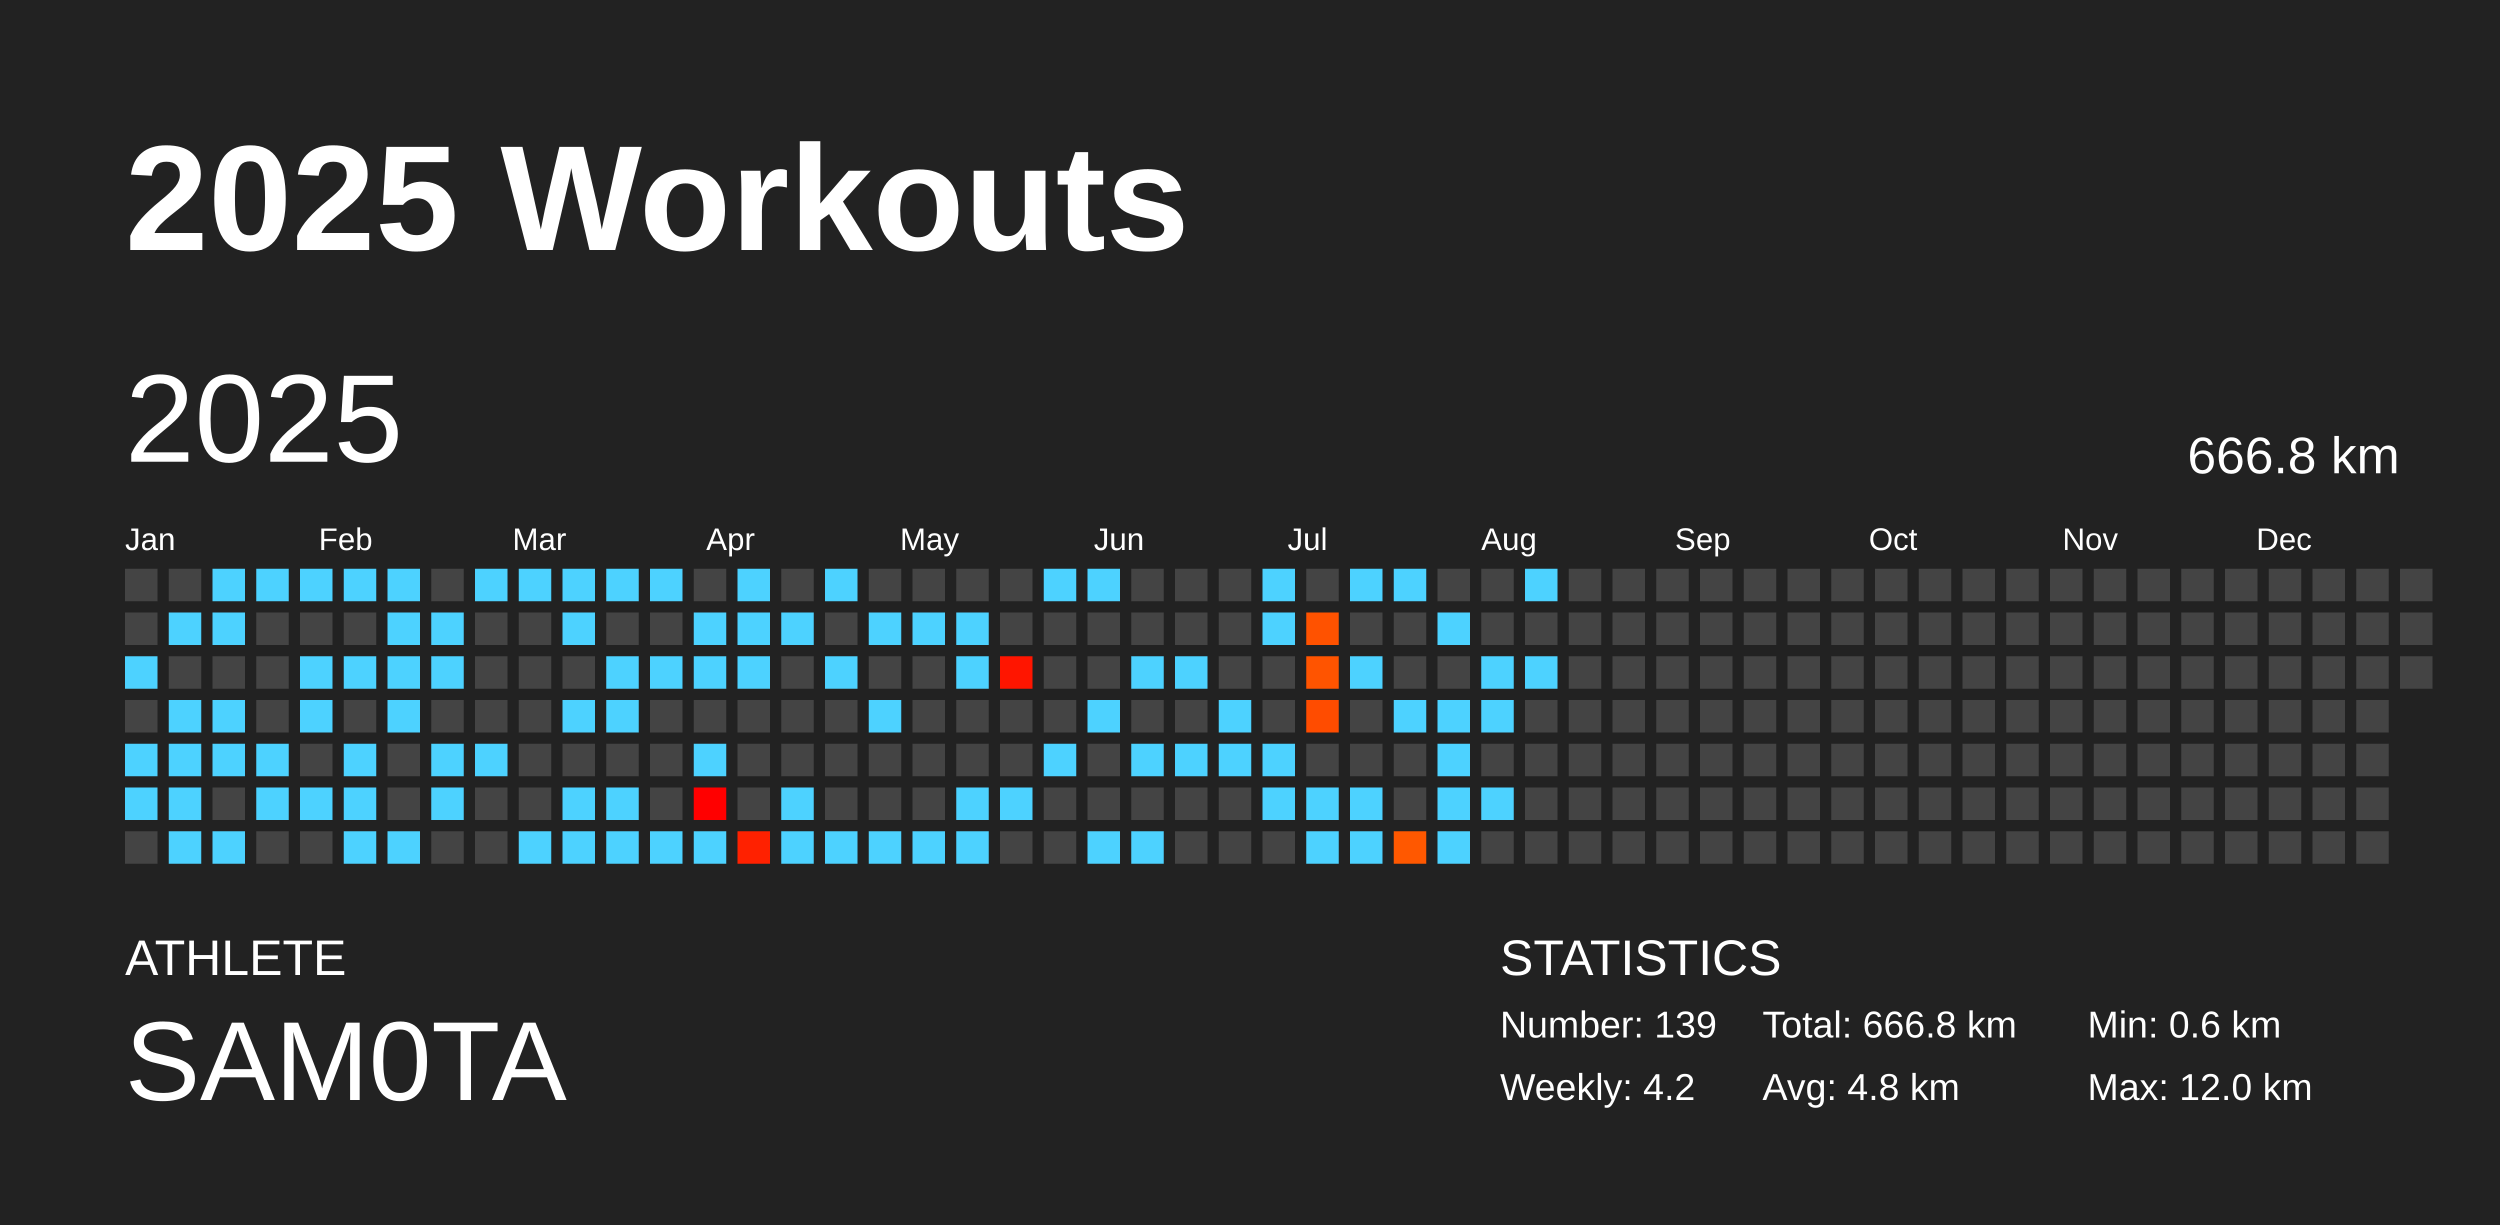
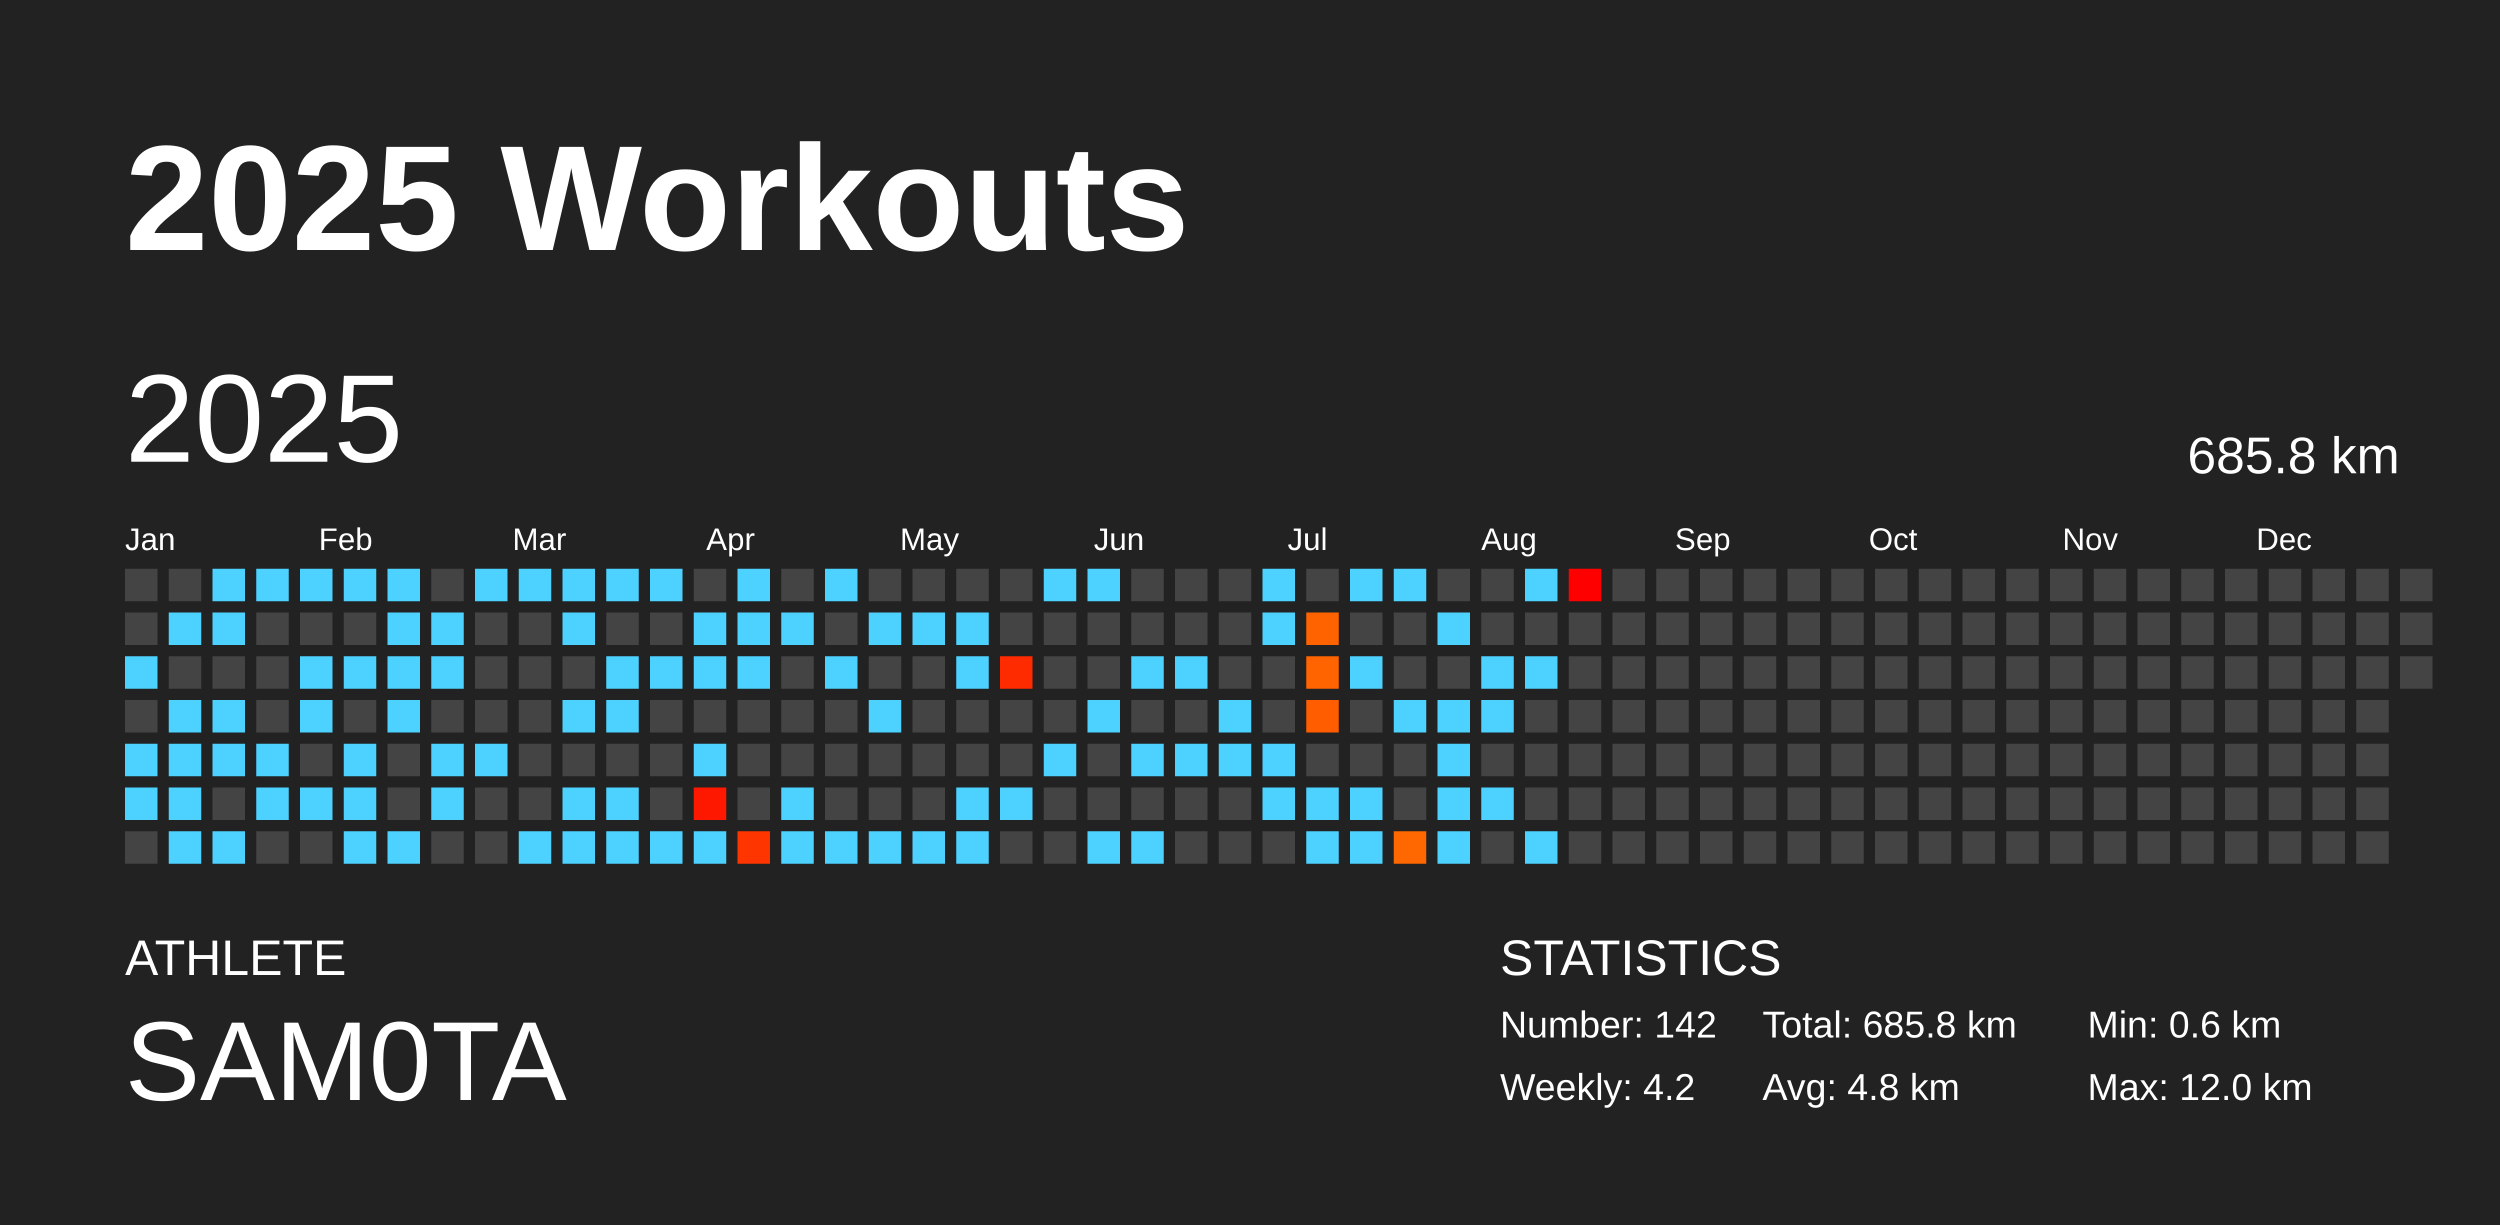
<svg xmlns="http://www.w3.org/2000/svg" baseProfile="full" height="98mm" version="1.1" viewBox="0,0,200,98" width="200mm">
  <defs />
  <rect fill="#222222" height="98" width="200" x="0" y="0" />
  <text fill="#FFFFFF" style="font-size:12px; font-family:Arial; font-weight:bold;" x="10" y="20">2025 Workouts</text>
  <text fill="#FFFFFF" style="font-size:4px; font-family:Arial" x="10" y="78">ATHLETE</text>
  <text fill="#FFFFFF" style="font-size:9px; font-family:Arial" x="10" y="88">SAM0TA</text>
  <text fill="#FFFFFF" style="font-size:4px; font-family:Arial" x="120" y="78">STATISTICS</text>
-   <text fill="#FFFFFF" style="font-size:3px; font-family:Arial" x="120" y="83">Number: 139</text>
+   <text fill="#FFFFFF" style="font-size:3px; font-family:Arial" x="120" y="83">Number: 142</text>
  <text fill="#FFFFFF" style="font-size:3px; font-family:Arial" x="120" y="88">Weekly: 4.2</text>
-   <text fill="#FFFFFF" style="font-size:3px; font-family:Arial" x="141" y="83">Total: 666.8 km</text>
+   <text fill="#FFFFFF" style="font-size:3px; font-family:Arial" x="141" y="83">Total: 685.8 km</text>
  <text fill="#FFFFFF" style="font-size:3px; font-family:Arial" x="141" y="88">Avg: 4.8 km</text>
  <text fill="#FFFFFF" style="font-size:3px; font-family:Arial" x="167" y="83">Min: 0.6 km</text>
  <text fill="#FFFFFF" style="font-size:3px; font-family:Arial" x="167" y="88">Max: 12.0 km</text>
  <text dominant-baseline="hanging" fill="#FFFFFF" style="font-size:10.0px; font-family:Arial;" x="10" y="30">2025</text>
-   <text dominant-baseline="hanging" fill="#FFFFFF" style="font-size:4.125px; font-family:Arial;" x="175" y="35">666.8 km</text>
+   <text dominant-baseline="hanging" fill="#FFFFFF" style="font-size:4.125px; font-family:Arial;" x="175" y="35">685.8 km</text>
  <text fill="#FFFFFF" style="font-size:2.5px; font-family:Arial" x="10.0" y="44">Jan</text>
  <text fill="#FFFFFF" style="font-size:2.5px; font-family:Arial" x="25.5" y="44">Feb</text>
  <text fill="#FFFFFF" style="font-size:2.5px; font-family:Arial" x="41.0" y="44">Mar</text>
  <text fill="#FFFFFF" style="font-size:2.5px; font-family:Arial" x="56.5" y="44">Apr</text>
  <text fill="#FFFFFF" style="font-size:2.5px; font-family:Arial" x="72.0" y="44">May</text>
  <text fill="#FFFFFF" style="font-size:2.5px; font-family:Arial" x="87.5" y="44">Jun</text>
  <text fill="#FFFFFF" style="font-size:2.5px; font-family:Arial" x="103.0" y="44">Jul</text>
  <text fill="#FFFFFF" style="font-size:2.5px; font-family:Arial" x="118.5" y="44">Aug</text>
  <text fill="#FFFFFF" style="font-size:2.5px; font-family:Arial" x="134.0" y="44">Sep</text>
  <text fill="#FFFFFF" style="font-size:2.5px; font-family:Arial" x="149.5" y="44">Oct</text>
  <text fill="#FFFFFF" style="font-size:2.5px; font-family:Arial" x="165.0" y="44">Nov</text>
  <text fill="#FFFFFF" style="font-size:2.5px; font-family:Arial" x="180.5" y="44">Dec</text>
  <rect fill="#444444" height="2.6" width="2.6" x="10.0" y="45.5" />
  <rect fill="#444444" height="2.6" width="2.6" x="10.0" y="49.0" />
  <rect fill="#4dd2ff" height="2.6" width="2.6" x="10.0" y="52.5" />
  <rect fill="#444444" height="2.6" width="2.6" x="10.0" y="56.0" />
  <rect fill="#4dd2ff" height="2.6" width="2.6" x="10.0" y="59.5" />
  <rect fill="#4dd2ff" height="2.6" width="2.6" x="10.0" y="63.0" />
  <rect fill="#444444" height="2.6" width="2.6" x="10.0" y="66.5" />
  <rect fill="#444444" height="2.6" width="2.6" x="13.5" y="45.5" />
  <rect fill="#4dd2ff" height="2.6" width="2.6" x="13.5" y="49.0" />
  <rect fill="#444444" height="2.6" width="2.6" x="13.5" y="52.5" />
  <rect fill="#4dd2ff" height="2.6" width="2.6" x="13.5" y="56.0" />
  <rect fill="#4dd2ff" height="2.6" width="2.6" x="13.5" y="59.5" />
  <rect fill="#4dd2ff" height="2.6" width="2.6" x="13.5" y="63.0" />
  <rect fill="#4dd2ff" height="2.6" width="2.6" x="13.5" y="66.5" />
  <rect fill="#4dd2ff" height="2.6" width="2.6" x="17.0" y="45.5" />
  <rect fill="#4dd2ff" height="2.6" width="2.6" x="17.0" y="49.0" />
  <rect fill="#444444" height="2.6" width="2.6" x="17.0" y="52.5" />
  <rect fill="#4dd2ff" height="2.6" width="2.6" x="17.0" y="56.0" />
  <rect fill="#4dd2ff" height="2.6" width="2.6" x="17.0" y="59.5" />
  <rect fill="#444444" height="2.6" width="2.6" x="17.0" y="63.0" />
  <rect fill="#4dd2ff" height="2.6" width="2.6" x="17.0" y="66.5" />
  <rect fill="#4dd2ff" height="2.6" width="2.6" x="20.5" y="45.5" />
  <rect fill="#444444" height="2.6" width="2.6" x="20.5" y="49.0" />
  <rect fill="#444444" height="2.6" width="2.6" x="20.5" y="52.5" />
  <rect fill="#444444" height="2.6" width="2.6" x="20.5" y="56.0" />
  <rect fill="#4dd2ff" height="2.6" width="2.6" x="20.5" y="59.5" />
  <rect fill="#4dd2ff" height="2.6" width="2.6" x="20.5" y="63.0" />
  <rect fill="#444444" height="2.6" width="2.6" x="20.5" y="66.5" />
  <rect fill="#4dd2ff" height="2.6" width="2.6" x="24.0" y="45.5" />
  <rect fill="#444444" height="2.6" width="2.6" x="24.0" y="49.0" />
  <rect fill="#4dd2ff" height="2.6" width="2.6" x="24.0" y="52.5" />
  <rect fill="#4dd2ff" height="2.6" width="2.6" x="24.0" y="56.0" />
  <rect fill="#444444" height="2.6" width="2.6" x="24.0" y="59.5" />
  <rect fill="#4dd2ff" height="2.6" width="2.6" x="24.0" y="63.0" />
  <rect fill="#444444" height="2.6" width="2.6" x="24.0" y="66.5" />
  <rect fill="#4dd2ff" height="2.6" width="2.6" x="27.5" y="45.5" />
  <rect fill="#444444" height="2.6" width="2.6" x="27.5" y="49.0" />
  <rect fill="#4dd2ff" height="2.6" width="2.6" x="27.5" y="52.5" />
  <rect fill="#444444" height="2.6" width="2.6" x="27.5" y="56.0" />
  <rect fill="#4dd2ff" height="2.6" width="2.6" x="27.5" y="59.5" />
  <rect fill="#4dd2ff" height="2.6" width="2.6" x="27.5" y="63.0" />
  <rect fill="#4dd2ff" height="2.6" width="2.6" x="27.5" y="66.5" />
  <rect fill="#4dd2ff" height="2.6" width="2.6" x="31.0" y="45.5" />
  <rect fill="#4dd2ff" height="2.6" width="2.6" x="31.0" y="49.0" />
  <rect fill="#4dd2ff" height="2.6" width="2.6" x="31.0" y="52.5" />
  <rect fill="#4dd2ff" height="2.6" width="2.6" x="31.0" y="56.0" />
  <rect fill="#444444" height="2.6" width="2.6" x="31.0" y="59.5" />
  <rect fill="#444444" height="2.6" width="2.6" x="31.0" y="63.0" />
  <rect fill="#4dd2ff" height="2.6" width="2.6" x="31.0" y="66.5" />
  <rect fill="#444444" height="2.6" width="2.6" x="34.5" y="45.5" />
  <rect fill="#4dd2ff" height="2.6" width="2.6" x="34.5" y="49.0" />
  <rect fill="#4dd2ff" height="2.6" width="2.6" x="34.5" y="52.5" />
  <rect fill="#444444" height="2.6" width="2.6" x="34.5" y="56.0" />
  <rect fill="#4dd2ff" height="2.6" width="2.6" x="34.5" y="59.5" />
  <rect fill="#4dd2ff" height="2.6" width="2.6" x="34.5" y="63.0" />
  <rect fill="#444444" height="2.6" width="2.6" x="34.5" y="66.5" />
  <rect fill="#4dd2ff" height="2.6" width="2.6" x="38.0" y="45.5" />
  <rect fill="#444444" height="2.6" width="2.6" x="38.0" y="49.0" />
  <rect fill="#444444" height="2.6" width="2.6" x="38.0" y="52.5" />
  <rect fill="#444444" height="2.6" width="2.6" x="38.0" y="56.0" />
  <rect fill="#4dd2ff" height="2.6" width="2.6" x="38.0" y="59.5" />
  <rect fill="#444444" height="2.6" width="2.6" x="38.0" y="63.0" />
  <rect fill="#444444" height="2.6" width="2.6" x="38.0" y="66.5" />
  <rect fill="#4dd2ff" height="2.6" width="2.6" x="41.5" y="45.5" />
  <rect fill="#444444" height="2.6" width="2.6" x="41.5" y="49.0" />
  <rect fill="#444444" height="2.6" width="2.6" x="41.5" y="52.5" />
  <rect fill="#444444" height="2.6" width="2.6" x="41.5" y="56.0" />
  <rect fill="#444444" height="2.6" width="2.6" x="41.5" y="59.5" />
  <rect fill="#444444" height="2.6" width="2.6" x="41.5" y="63.0" />
  <rect fill="#4dd2ff" height="2.6" width="2.6" x="41.5" y="66.5" />
  <rect fill="#4dd2ff" height="2.6" width="2.6" x="45.0" y="45.5" />
  <rect fill="#4dd2ff" height="2.6" width="2.6" x="45.0" y="49.0" />
  <rect fill="#444444" height="2.6" width="2.6" x="45.0" y="52.5" />
  <rect fill="#4dd2ff" height="2.6" width="2.6" x="45.0" y="56.0" />
  <rect fill="#444444" height="2.6" width="2.6" x="45.0" y="59.5" />
  <rect fill="#4dd2ff" height="2.6" width="2.6" x="45.0" y="63.0" />
  <rect fill="#4dd2ff" height="2.6" width="2.6" x="45.0" y="66.5" />
  <rect fill="#4dd2ff" height="2.6" width="2.6" x="48.5" y="45.5" />
  <rect fill="#444444" height="2.6" width="2.6" x="48.5" y="49.0" />
  <rect fill="#4dd2ff" height="2.6" width="2.6" x="48.5" y="52.5" />
  <rect fill="#4dd2ff" height="2.6" width="2.6" x="48.5" y="56.0" />
  <rect fill="#444444" height="2.6" width="2.6" x="48.5" y="59.5" />
  <rect fill="#4dd2ff" height="2.6" width="2.6" x="48.5" y="63.0" />
  <rect fill="#4dd2ff" height="2.6" width="2.6" x="48.5" y="66.5" />
  <rect fill="#4dd2ff" height="2.6" width="2.6" x="52.0" y="45.5" />
  <rect fill="#444444" height="2.6" width="2.6" x="52.0" y="49.0" />
  <rect fill="#4dd2ff" height="2.6" width="2.6" x="52.0" y="52.5" />
  <rect fill="#444444" height="2.6" width="2.6" x="52.0" y="56.0" />
  <rect fill="#444444" height="2.6" width="2.6" x="52.0" y="59.5" />
  <rect fill="#444444" height="2.6" width="2.6" x="52.0" y="63.0" />
  <rect fill="#4dd2ff" height="2.6" width="2.6" x="52.0" y="66.5" />
  <rect fill="#444444" height="2.6" width="2.6" x="55.5" y="45.5" />
  <rect fill="#4dd2ff" height="2.6" width="2.6" x="55.5" y="49.0" />
  <rect fill="#4dd2ff" height="2.6" width="2.6" x="55.5" y="52.5" />
  <rect fill="#444444" height="2.6" width="2.6" x="55.5" y="56.0" />
  <rect fill="#4dd2ff" height="2.6" width="2.6" x="55.5" y="59.5" />
-   <rect fill="#ff0000" height="2.6" width="2.6" x="55.5" y="63.0" />
+   <rect fill="#ff1800" height="2.6" width="2.6" x="55.5" y="63.0" />
  <rect fill="#4dd2ff" height="2.6" width="2.6" x="55.5" y="66.5" />
  <rect fill="#4dd2ff" height="2.6" width="2.6" x="59.0" y="45.5" />
  <rect fill="#4dd2ff" height="2.6" width="2.6" x="59.0" y="49.0" />
  <rect fill="#4dd2ff" height="2.6" width="2.6" x="59.0" y="52.5" />
  <rect fill="#444444" height="2.6" width="2.6" x="59.0" y="56.0" />
  <rect fill="#444444" height="2.6" width="2.6" x="59.0" y="59.5" />
  <rect fill="#444444" height="2.6" width="2.6" x="59.0" y="63.0" />
-   <rect fill="#ff2100" height="2.6" width="2.6" x="59.0" y="66.5" />
+   <rect fill="#ff3500" height="2.6" width="2.6" x="59.0" y="66.5" />
  <rect fill="#444444" height="2.6" width="2.6" x="62.5" y="45.5" />
  <rect fill="#4dd2ff" height="2.6" width="2.6" x="62.5" y="49.0" />
  <rect fill="#444444" height="2.6" width="2.6" x="62.5" y="52.5" />
  <rect fill="#444444" height="2.6" width="2.6" x="62.5" y="56.0" />
  <rect fill="#444444" height="2.6" width="2.6" x="62.5" y="59.5" />
  <rect fill="#4dd2ff" height="2.6" width="2.6" x="62.5" y="63.0" />
  <rect fill="#4dd2ff" height="2.6" width="2.6" x="62.5" y="66.5" />
  <rect fill="#4dd2ff" height="2.6" width="2.6" x="66.0" y="45.5" />
  <rect fill="#444444" height="2.6" width="2.6" x="66.0" y="49.0" />
  <rect fill="#4dd2ff" height="2.6" width="2.6" x="66.0" y="52.5" />
  <rect fill="#444444" height="2.6" width="2.6" x="66.0" y="56.0" />
  <rect fill="#444444" height="2.6" width="2.6" x="66.0" y="59.5" />
  <rect fill="#444444" height="2.6" width="2.6" x="66.0" y="63.0" />
  <rect fill="#4dd2ff" height="2.6" width="2.6" x="66.0" y="66.5" />
  <rect fill="#444444" height="2.6" width="2.6" x="69.5" y="45.5" />
  <rect fill="#4dd2ff" height="2.6" width="2.6" x="69.5" y="49.0" />
  <rect fill="#444444" height="2.6" width="2.6" x="69.5" y="52.5" />
  <rect fill="#4dd2ff" height="2.6" width="2.6" x="69.5" y="56.0" />
  <rect fill="#444444" height="2.6" width="2.6" x="69.5" y="59.5" />
  <rect fill="#444444" height="2.6" width="2.6" x="69.5" y="63.0" />
  <rect fill="#4dd2ff" height="2.6" width="2.6" x="69.5" y="66.5" />
  <rect fill="#444444" height="2.6" width="2.6" x="73.0" y="45.5" />
  <rect fill="#4dd2ff" height="2.6" width="2.6" x="73.0" y="49.0" />
  <rect fill="#444444" height="2.6" width="2.6" x="73.0" y="52.5" />
  <rect fill="#444444" height="2.6" width="2.6" x="73.0" y="56.0" />
  <rect fill="#444444" height="2.6" width="2.6" x="73.0" y="59.5" />
  <rect fill="#444444" height="2.6" width="2.6" x="73.0" y="63.0" />
  <rect fill="#4dd2ff" height="2.6" width="2.6" x="73.0" y="66.5" />
  <rect fill="#444444" height="2.6" width="2.6" x="76.5" y="45.5" />
  <rect fill="#4dd2ff" height="2.6" width="2.6" x="76.5" y="49.0" />
  <rect fill="#4dd2ff" height="2.6" width="2.6" x="76.5" y="52.5" />
  <rect fill="#444444" height="2.6" width="2.6" x="76.5" y="56.0" />
  <rect fill="#444444" height="2.6" width="2.6" x="76.5" y="59.5" />
  <rect fill="#4dd2ff" height="2.6" width="2.6" x="76.5" y="63.0" />
  <rect fill="#4dd2ff" height="2.6" width="2.6" x="76.5" y="66.5" />
  <rect fill="#444444" height="2.6" width="2.6" x="80.0" y="45.5" />
  <rect fill="#444444" height="2.6" width="2.6" x="80.0" y="49.0" />
-   <rect fill="#ff1500" height="2.6" width="2.6" x="80.0" y="52.5" />
+   <rect fill="#ff2b00" height="2.6" width="2.6" x="80.0" y="52.5" />
  <rect fill="#444444" height="2.6" width="2.6" x="80.0" y="56.0" />
  <rect fill="#444444" height="2.6" width="2.6" x="80.0" y="59.5" />
  <rect fill="#4dd2ff" height="2.6" width="2.6" x="80.0" y="63.0" />
  <rect fill="#444444" height="2.6" width="2.6" x="80.0" y="66.5" />
  <rect fill="#4dd2ff" height="2.6" width="2.6" x="83.5" y="45.5" />
  <rect fill="#444444" height="2.6" width="2.6" x="83.5" y="49.0" />
  <rect fill="#444444" height="2.6" width="2.6" x="83.5" y="52.5" />
  <rect fill="#444444" height="2.6" width="2.6" x="83.5" y="56.0" />
  <rect fill="#4dd2ff" height="2.6" width="2.6" x="83.5" y="59.5" />
  <rect fill="#444444" height="2.6" width="2.6" x="83.5" y="63.0" />
  <rect fill="#444444" height="2.6" width="2.6" x="83.5" y="66.5" />
  <rect fill="#4dd2ff" height="2.6" width="2.6" x="87.0" y="45.5" />
  <rect fill="#444444" height="2.6" width="2.6" x="87.0" y="49.0" />
  <rect fill="#444444" height="2.6" width="2.6" x="87.0" y="52.5" />
  <rect fill="#4dd2ff" height="2.6" width="2.6" x="87.0" y="56.0" />
  <rect fill="#444444" height="2.6" width="2.6" x="87.0" y="59.5" />
  <rect fill="#444444" height="2.6" width="2.6" x="87.0" y="63.0" />
  <rect fill="#4dd2ff" height="2.6" width="2.6" x="87.0" y="66.5" />
  <rect fill="#444444" height="2.6" width="2.6" x="90.5" y="45.5" />
  <rect fill="#444444" height="2.6" width="2.6" x="90.5" y="49.0" />
  <rect fill="#4dd2ff" height="2.6" width="2.6" x="90.5" y="52.5" />
  <rect fill="#444444" height="2.6" width="2.6" x="90.5" y="56.0" />
  <rect fill="#4dd2ff" height="2.6" width="2.6" x="90.5" y="59.5" />
  <rect fill="#444444" height="2.6" width="2.6" x="90.5" y="63.0" />
  <rect fill="#4dd2ff" height="2.6" width="2.6" x="90.5" y="66.5" />
  <rect fill="#444444" height="2.6" width="2.6" x="94.0" y="45.5" />
  <rect fill="#444444" height="2.6" width="2.6" x="94.0" y="49.0" />
  <rect fill="#4dd2ff" height="2.6" width="2.6" x="94.0" y="52.5" />
  <rect fill="#444444" height="2.6" width="2.6" x="94.0" y="56.0" />
  <rect fill="#4dd2ff" height="2.6" width="2.6" x="94.0" y="59.5" />
  <rect fill="#444444" height="2.6" width="2.6" x="94.0" y="63.0" />
  <rect fill="#444444" height="2.6" width="2.6" x="94.0" y="66.5" />
  <rect fill="#444444" height="2.6" width="2.6" x="97.5" y="45.5" />
  <rect fill="#444444" height="2.6" width="2.6" x="97.5" y="49.0" />
  <rect fill="#444444" height="2.6" width="2.6" x="97.5" y="52.5" />
  <rect fill="#4dd2ff" height="2.6" width="2.6" x="97.5" y="56.0" />
  <rect fill="#4dd2ff" height="2.6" width="2.6" x="97.5" y="59.5" />
  <rect fill="#444444" height="2.6" width="2.6" x="97.5" y="63.0" />
  <rect fill="#444444" height="2.6" width="2.6" x="97.5" y="66.5" />
  <rect fill="#4dd2ff" height="2.6" width="2.6" x="101.0" y="45.5" />
  <rect fill="#4dd2ff" height="2.6" width="2.6" x="101.0" y="49.0" />
  <rect fill="#444444" height="2.6" width="2.6" x="101.0" y="52.5" />
  <rect fill="#444444" height="2.6" width="2.6" x="101.0" y="56.0" />
  <rect fill="#4dd2ff" height="2.6" width="2.6" x="101.0" y="59.5" />
  <rect fill="#4dd2ff" height="2.6" width="2.6" x="101.0" y="63.0" />
  <rect fill="#444444" height="2.6" width="2.6" x="101.0" y="66.5" />
  <rect fill="#444444" height="2.6" width="2.6" x="104.5" y="45.5" />
-   <rect fill="#ff5200" height="2.6" width="2.6" x="104.5" y="49.0" />
-   <rect fill="#ff5400" height="2.6" width="2.6" x="104.5" y="52.5" />
-   <rect fill="#ff4c00" height="2.6" width="2.6" x="104.5" y="56.0" />
+   <rect fill="#ff6300" height="2.6" width="2.6" x="104.5" y="49.0" />
+   <rect fill="#ff6400" height="2.6" width="2.6" x="104.5" y="52.5" />
+   <rect fill="#ff5d00" height="2.6" width="2.6" x="104.5" y="56.0" />
  <rect fill="#444444" height="2.6" width="2.6" x="104.5" y="59.5" />
  <rect fill="#4dd2ff" height="2.6" width="2.6" x="104.5" y="63.0" />
  <rect fill="#4dd2ff" height="2.6" width="2.6" x="104.5" y="66.5" />
  <rect fill="#4dd2ff" height="2.6" width="2.6" x="108.0" y="45.5" />
  <rect fill="#444444" height="2.6" width="2.6" x="108.0" y="49.0" />
  <rect fill="#4dd2ff" height="2.6" width="2.6" x="108.0" y="52.5" />
  <rect fill="#444444" height="2.6" width="2.6" x="108.0" y="56.0" />
  <rect fill="#444444" height="2.6" width="2.6" x="108.0" y="59.5" />
  <rect fill="#4dd2ff" height="2.6" width="2.6" x="108.0" y="63.0" />
  <rect fill="#4dd2ff" height="2.6" width="2.6" x="108.0" y="66.5" />
  <rect fill="#4dd2ff" height="2.6" width="2.6" x="111.5" y="45.5" />
  <rect fill="#444444" height="2.6" width="2.6" x="111.5" y="49.0" />
  <rect fill="#444444" height="2.6" width="2.6" x="111.5" y="52.5" />
  <rect fill="#4dd2ff" height="2.6" width="2.6" x="111.5" y="56.0" />
  <rect fill="#444444" height="2.6" width="2.6" x="111.5" y="59.5" />
  <rect fill="#444444" height="2.6" width="2.6" x="111.5" y="63.0" />
-   <rect fill="#ff5800" height="2.6" width="2.6" x="111.5" y="66.5" />
+   <rect fill="#ff6800" height="2.6" width="2.6" x="111.5" y="66.5" />
  <rect fill="#444444" height="2.6" width="2.6" x="115.0" y="45.5" />
  <rect fill="#4dd2ff" height="2.6" width="2.6" x="115.0" y="49.0" />
  <rect fill="#444444" height="2.6" width="2.6" x="115.0" y="52.5" />
  <rect fill="#4dd2ff" height="2.6" width="2.6" x="115.0" y="56.0" />
  <rect fill="#4dd2ff" height="2.6" width="2.6" x="115.0" y="59.5" />
  <rect fill="#4dd2ff" height="2.6" width="2.6" x="115.0" y="63.0" />
  <rect fill="#4dd2ff" height="2.6" width="2.6" x="115.0" y="66.5" />
  <rect fill="#444444" height="2.6" width="2.6" x="118.5" y="45.5" />
  <rect fill="#444444" height="2.6" width="2.6" x="118.5" y="49.0" />
  <rect fill="#4dd2ff" height="2.6" width="2.6" x="118.5" y="52.5" />
  <rect fill="#4dd2ff" height="2.6" width="2.6" x="118.5" y="56.0" />
  <rect fill="#444444" height="2.6" width="2.6" x="118.5" y="59.5" />
  <rect fill="#4dd2ff" height="2.6" width="2.6" x="118.5" y="63.0" />
  <rect fill="#444444" height="2.6" width="2.6" x="118.5" y="66.5" />
  <rect fill="#4dd2ff" height="2.6" width="2.6" x="122.0" y="45.5" />
  <rect fill="#444444" height="2.6" width="2.6" x="122.0" y="49.0" />
  <rect fill="#4dd2ff" height="2.6" width="2.6" x="122.0" y="52.5" />
  <rect fill="#444444" height="2.6" width="2.6" x="122.0" y="56.0" />
  <rect fill="#444444" height="2.6" width="2.6" x="122.0" y="59.5" />
  <rect fill="#444444" height="2.6" width="2.6" x="122.0" y="63.0" />
-   <rect fill="#444444" height="2.6" width="2.6" x="122.0" y="66.5" />
-   <rect fill="#444444" height="2.6" width="2.6" x="125.5" y="45.5" />
+   <rect fill="#4dd2ff" height="2.6" width="2.6" x="122.0" y="66.5" />
+   <rect fill="#ff0000" height="2.6" width="2.6" x="125.5" y="45.5" />
  <rect fill="#444444" height="2.6" width="2.6" x="125.5" y="49.0" />
  <rect fill="#444444" height="2.6" width="2.6" x="125.5" y="52.5" />
  <rect fill="#444444" height="2.6" width="2.6" x="125.5" y="56.0" />
  <rect fill="#444444" height="2.6" width="2.6" x="125.5" y="59.5" />
  <rect fill="#444444" height="2.6" width="2.6" x="125.5" y="63.0" />
  <rect fill="#444444" height="2.6" width="2.6" x="125.5" y="66.5" />
  <rect fill="#444444" height="2.6" width="2.6" x="129.0" y="45.5" />
  <rect fill="#444444" height="2.6" width="2.6" x="129.0" y="49.0" />
  <rect fill="#444444" height="2.6" width="2.6" x="129.0" y="52.5" />
  <rect fill="#444444" height="2.6" width="2.6" x="129.0" y="56.0" />
  <rect fill="#444444" height="2.6" width="2.6" x="129.0" y="59.5" />
  <rect fill="#444444" height="2.6" width="2.6" x="129.0" y="63.0" />
  <rect fill="#444444" height="2.6" width="2.6" x="129.0" y="66.5" />
  <rect fill="#444444" height="2.6" width="2.6" x="132.5" y="45.5" />
  <rect fill="#444444" height="2.6" width="2.6" x="132.5" y="49.0" />
  <rect fill="#444444" height="2.6" width="2.6" x="132.5" y="52.5" />
  <rect fill="#444444" height="2.6" width="2.6" x="132.5" y="56.0" />
  <rect fill="#444444" height="2.6" width="2.6" x="132.5" y="59.5" />
  <rect fill="#444444" height="2.6" width="2.6" x="132.5" y="63.0" />
  <rect fill="#444444" height="2.6" width="2.6" x="132.5" y="66.5" />
  <rect fill="#444444" height="2.6" width="2.6" x="136.0" y="45.5" />
  <rect fill="#444444" height="2.6" width="2.6" x="136.0" y="49.0" />
  <rect fill="#444444" height="2.6" width="2.6" x="136.0" y="52.5" />
  <rect fill="#444444" height="2.6" width="2.6" x="136.0" y="56.0" />
  <rect fill="#444444" height="2.6" width="2.6" x="136.0" y="59.5" />
  <rect fill="#444444" height="2.6" width="2.6" x="136.0" y="63.0" />
  <rect fill="#444444" height="2.6" width="2.6" x="136.0" y="66.5" />
  <rect fill="#444444" height="2.6" width="2.6" x="139.5" y="45.5" />
  <rect fill="#444444" height="2.6" width="2.6" x="139.5" y="49.0" />
  <rect fill="#444444" height="2.6" width="2.6" x="139.5" y="52.5" />
  <rect fill="#444444" height="2.6" width="2.6" x="139.5" y="56.0" />
  <rect fill="#444444" height="2.6" width="2.6" x="139.5" y="59.5" />
  <rect fill="#444444" height="2.6" width="2.6" x="139.5" y="63.0" />
  <rect fill="#444444" height="2.6" width="2.6" x="139.5" y="66.5" />
  <rect fill="#444444" height="2.6" width="2.6" x="143.0" y="45.5" />
  <rect fill="#444444" height="2.6" width="2.6" x="143.0" y="49.0" />
  <rect fill="#444444" height="2.6" width="2.6" x="143.0" y="52.5" />
  <rect fill="#444444" height="2.6" width="2.6" x="143.0" y="56.0" />
  <rect fill="#444444" height="2.6" width="2.6" x="143.0" y="59.5" />
  <rect fill="#444444" height="2.6" width="2.6" x="143.0" y="63.0" />
  <rect fill="#444444" height="2.6" width="2.6" x="143.0" y="66.5" />
  <rect fill="#444444" height="2.6" width="2.6" x="146.5" y="45.5" />
  <rect fill="#444444" height="2.6" width="2.6" x="146.5" y="49.0" />
  <rect fill="#444444" height="2.6" width="2.6" x="146.5" y="52.5" />
  <rect fill="#444444" height="2.6" width="2.6" x="146.5" y="56.0" />
  <rect fill="#444444" height="2.6" width="2.6" x="146.5" y="59.5" />
  <rect fill="#444444" height="2.6" width="2.6" x="146.5" y="63.0" />
  <rect fill="#444444" height="2.6" width="2.6" x="146.5" y="66.5" />
  <rect fill="#444444" height="2.6" width="2.6" x="150.0" y="45.5" />
  <rect fill="#444444" height="2.6" width="2.6" x="150.0" y="49.0" />
  <rect fill="#444444" height="2.6" width="2.6" x="150.0" y="52.5" />
  <rect fill="#444444" height="2.6" width="2.6" x="150.0" y="56.0" />
  <rect fill="#444444" height="2.6" width="2.6" x="150.0" y="59.5" />
  <rect fill="#444444" height="2.6" width="2.6" x="150.0" y="63.0" />
  <rect fill="#444444" height="2.6" width="2.6" x="150.0" y="66.5" />
  <rect fill="#444444" height="2.6" width="2.6" x="153.5" y="45.5" />
  <rect fill="#444444" height="2.6" width="2.6" x="153.5" y="49.0" />
  <rect fill="#444444" height="2.6" width="2.6" x="153.5" y="52.5" />
  <rect fill="#444444" height="2.6" width="2.6" x="153.5" y="56.0" />
  <rect fill="#444444" height="2.6" width="2.6" x="153.5" y="59.5" />
  <rect fill="#444444" height="2.6" width="2.6" x="153.5" y="63.0" />
  <rect fill="#444444" height="2.6" width="2.6" x="153.5" y="66.5" />
  <rect fill="#444444" height="2.6" width="2.6" x="157.0" y="45.5" />
  <rect fill="#444444" height="2.6" width="2.6" x="157.0" y="49.0" />
  <rect fill="#444444" height="2.6" width="2.6" x="157.0" y="52.5" />
  <rect fill="#444444" height="2.6" width="2.6" x="157.0" y="56.0" />
  <rect fill="#444444" height="2.6" width="2.6" x="157.0" y="59.5" />
  <rect fill="#444444" height="2.6" width="2.6" x="157.0" y="63.0" />
  <rect fill="#444444" height="2.6" width="2.6" x="157.0" y="66.5" />
  <rect fill="#444444" height="2.6" width="2.6" x="160.5" y="45.5" />
  <rect fill="#444444" height="2.6" width="2.6" x="160.5" y="49.0" />
  <rect fill="#444444" height="2.6" width="2.6" x="160.5" y="52.5" />
  <rect fill="#444444" height="2.6" width="2.6" x="160.5" y="56.0" />
  <rect fill="#444444" height="2.6" width="2.6" x="160.5" y="59.5" />
  <rect fill="#444444" height="2.6" width="2.6" x="160.5" y="63.0" />
  <rect fill="#444444" height="2.6" width="2.6" x="160.5" y="66.5" />
  <rect fill="#444444" height="2.6" width="2.6" x="164.0" y="45.5" />
  <rect fill="#444444" height="2.6" width="2.6" x="164.0" y="49.0" />
  <rect fill="#444444" height="2.6" width="2.6" x="164.0" y="52.5" />
  <rect fill="#444444" height="2.6" width="2.6" x="164.0" y="56.0" />
  <rect fill="#444444" height="2.6" width="2.6" x="164.0" y="59.5" />
  <rect fill="#444444" height="2.6" width="2.6" x="164.0" y="63.0" />
  <rect fill="#444444" height="2.6" width="2.6" x="164.0" y="66.5" />
  <rect fill="#444444" height="2.6" width="2.6" x="167.5" y="45.5" />
  <rect fill="#444444" height="2.6" width="2.6" x="167.5" y="49.0" />
  <rect fill="#444444" height="2.6" width="2.6" x="167.5" y="52.5" />
  <rect fill="#444444" height="2.6" width="2.6" x="167.5" y="56.0" />
  <rect fill="#444444" height="2.6" width="2.6" x="167.5" y="59.5" />
  <rect fill="#444444" height="2.6" width="2.6" x="167.5" y="63.0" />
  <rect fill="#444444" height="2.6" width="2.6" x="167.5" y="66.5" />
  <rect fill="#444444" height="2.6" width="2.6" x="171.0" y="45.5" />
  <rect fill="#444444" height="2.6" width="2.6" x="171.0" y="49.0" />
  <rect fill="#444444" height="2.6" width="2.6" x="171.0" y="52.5" />
  <rect fill="#444444" height="2.6" width="2.6" x="171.0" y="56.0" />
  <rect fill="#444444" height="2.6" width="2.6" x="171.0" y="59.5" />
  <rect fill="#444444" height="2.6" width="2.6" x="171.0" y="63.0" />
  <rect fill="#444444" height="2.6" width="2.6" x="171.0" y="66.5" />
  <rect fill="#444444" height="2.6" width="2.6" x="174.5" y="45.5" />
  <rect fill="#444444" height="2.6" width="2.6" x="174.5" y="49.0" />
  <rect fill="#444444" height="2.6" width="2.6" x="174.5" y="52.5" />
  <rect fill="#444444" height="2.6" width="2.6" x="174.5" y="56.0" />
  <rect fill="#444444" height="2.6" width="2.6" x="174.5" y="59.5" />
  <rect fill="#444444" height="2.6" width="2.6" x="174.5" y="63.0" />
  <rect fill="#444444" height="2.6" width="2.6" x="174.5" y="66.5" />
  <rect fill="#444444" height="2.6" width="2.6" x="178.0" y="45.5" />
  <rect fill="#444444" height="2.6" width="2.6" x="178.0" y="49.0" />
  <rect fill="#444444" height="2.6" width="2.6" x="178.0" y="52.5" />
  <rect fill="#444444" height="2.6" width="2.6" x="178.0" y="56.0" />
  <rect fill="#444444" height="2.6" width="2.6" x="178.0" y="59.5" />
  <rect fill="#444444" height="2.6" width="2.6" x="178.0" y="63.0" />
  <rect fill="#444444" height="2.6" width="2.6" x="178.0" y="66.5" />
  <rect fill="#444444" height="2.6" width="2.6" x="181.5" y="45.5" />
  <rect fill="#444444" height="2.6" width="2.6" x="181.5" y="49.0" />
  <rect fill="#444444" height="2.6" width="2.6" x="181.5" y="52.5" />
  <rect fill="#444444" height="2.6" width="2.6" x="181.5" y="56.0" />
  <rect fill="#444444" height="2.6" width="2.6" x="181.5" y="59.5" />
  <rect fill="#444444" height="2.6" width="2.6" x="181.5" y="63.0" />
  <rect fill="#444444" height="2.6" width="2.6" x="181.5" y="66.5" />
  <rect fill="#444444" height="2.6" width="2.6" x="185.0" y="45.5" />
  <rect fill="#444444" height="2.6" width="2.6" x="185.0" y="49.0" />
  <rect fill="#444444" height="2.6" width="2.6" x="185.0" y="52.5" />
  <rect fill="#444444" height="2.6" width="2.6" x="185.0" y="56.0" />
  <rect fill="#444444" height="2.6" width="2.6" x="185.0" y="59.5" />
  <rect fill="#444444" height="2.6" width="2.6" x="185.0" y="63.0" />
  <rect fill="#444444" height="2.6" width="2.6" x="185.0" y="66.5" />
  <rect fill="#444444" height="2.6" width="2.6" x="188.5" y="45.5" />
  <rect fill="#444444" height="2.6" width="2.6" x="188.5" y="49.0" />
  <rect fill="#444444" height="2.6" width="2.6" x="188.5" y="52.5" />
  <rect fill="#444444" height="2.6" width="2.6" x="188.5" y="56.0" />
  <rect fill="#444444" height="2.6" width="2.6" x="188.5" y="59.5" />
  <rect fill="#444444" height="2.6" width="2.6" x="188.5" y="63.0" />
  <rect fill="#444444" height="2.6" width="2.6" x="188.5" y="66.5" />
  <rect fill="#444444" height="2.6" width="2.6" x="192.0" y="45.5" />
  <rect fill="#444444" height="2.6" width="2.6" x="192.0" y="49.0" />
  <rect fill="#444444" height="2.6" width="2.6" x="192.0" y="52.5" />
</svg>
